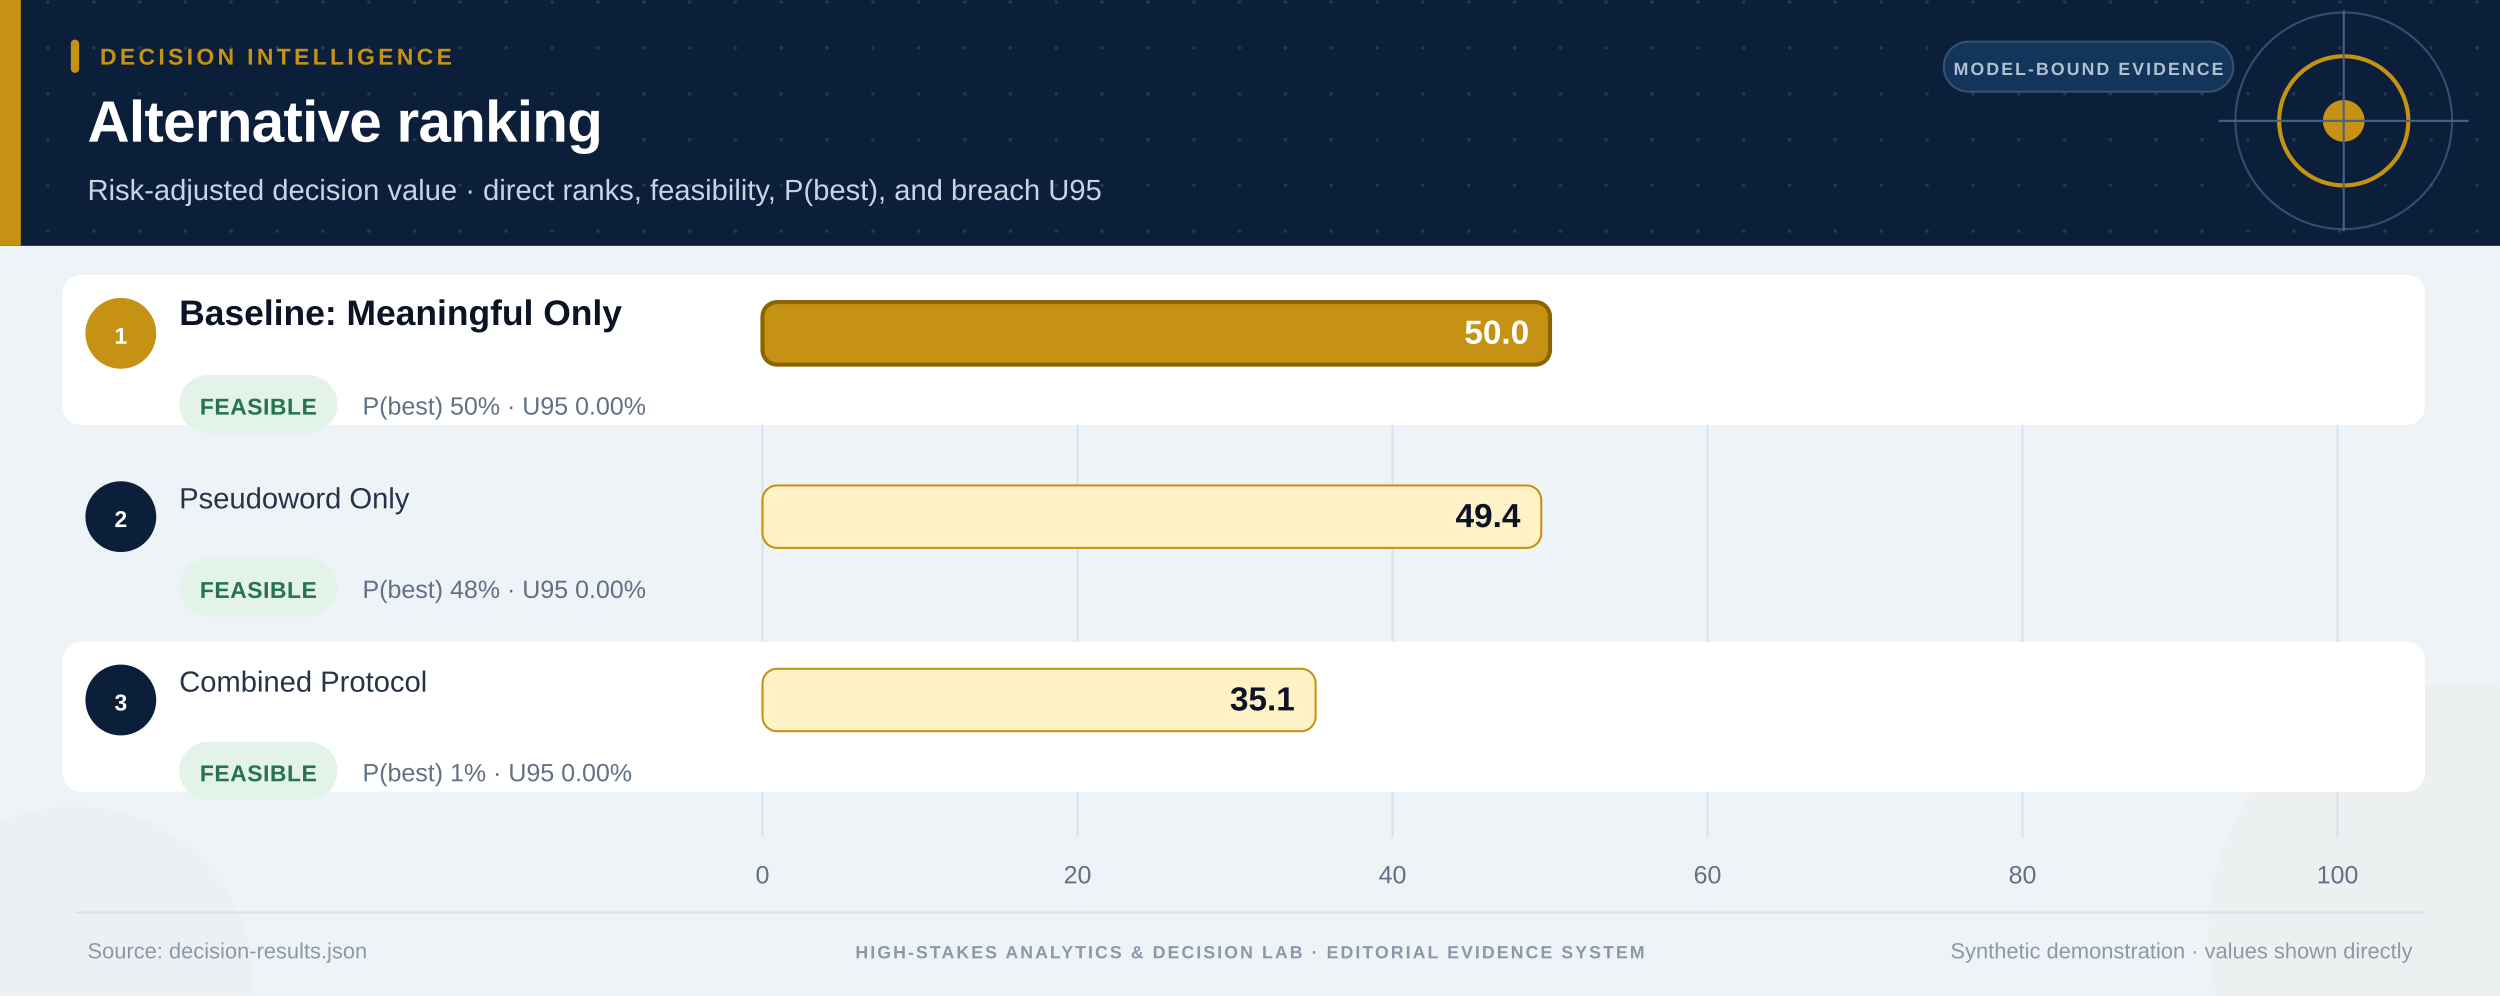
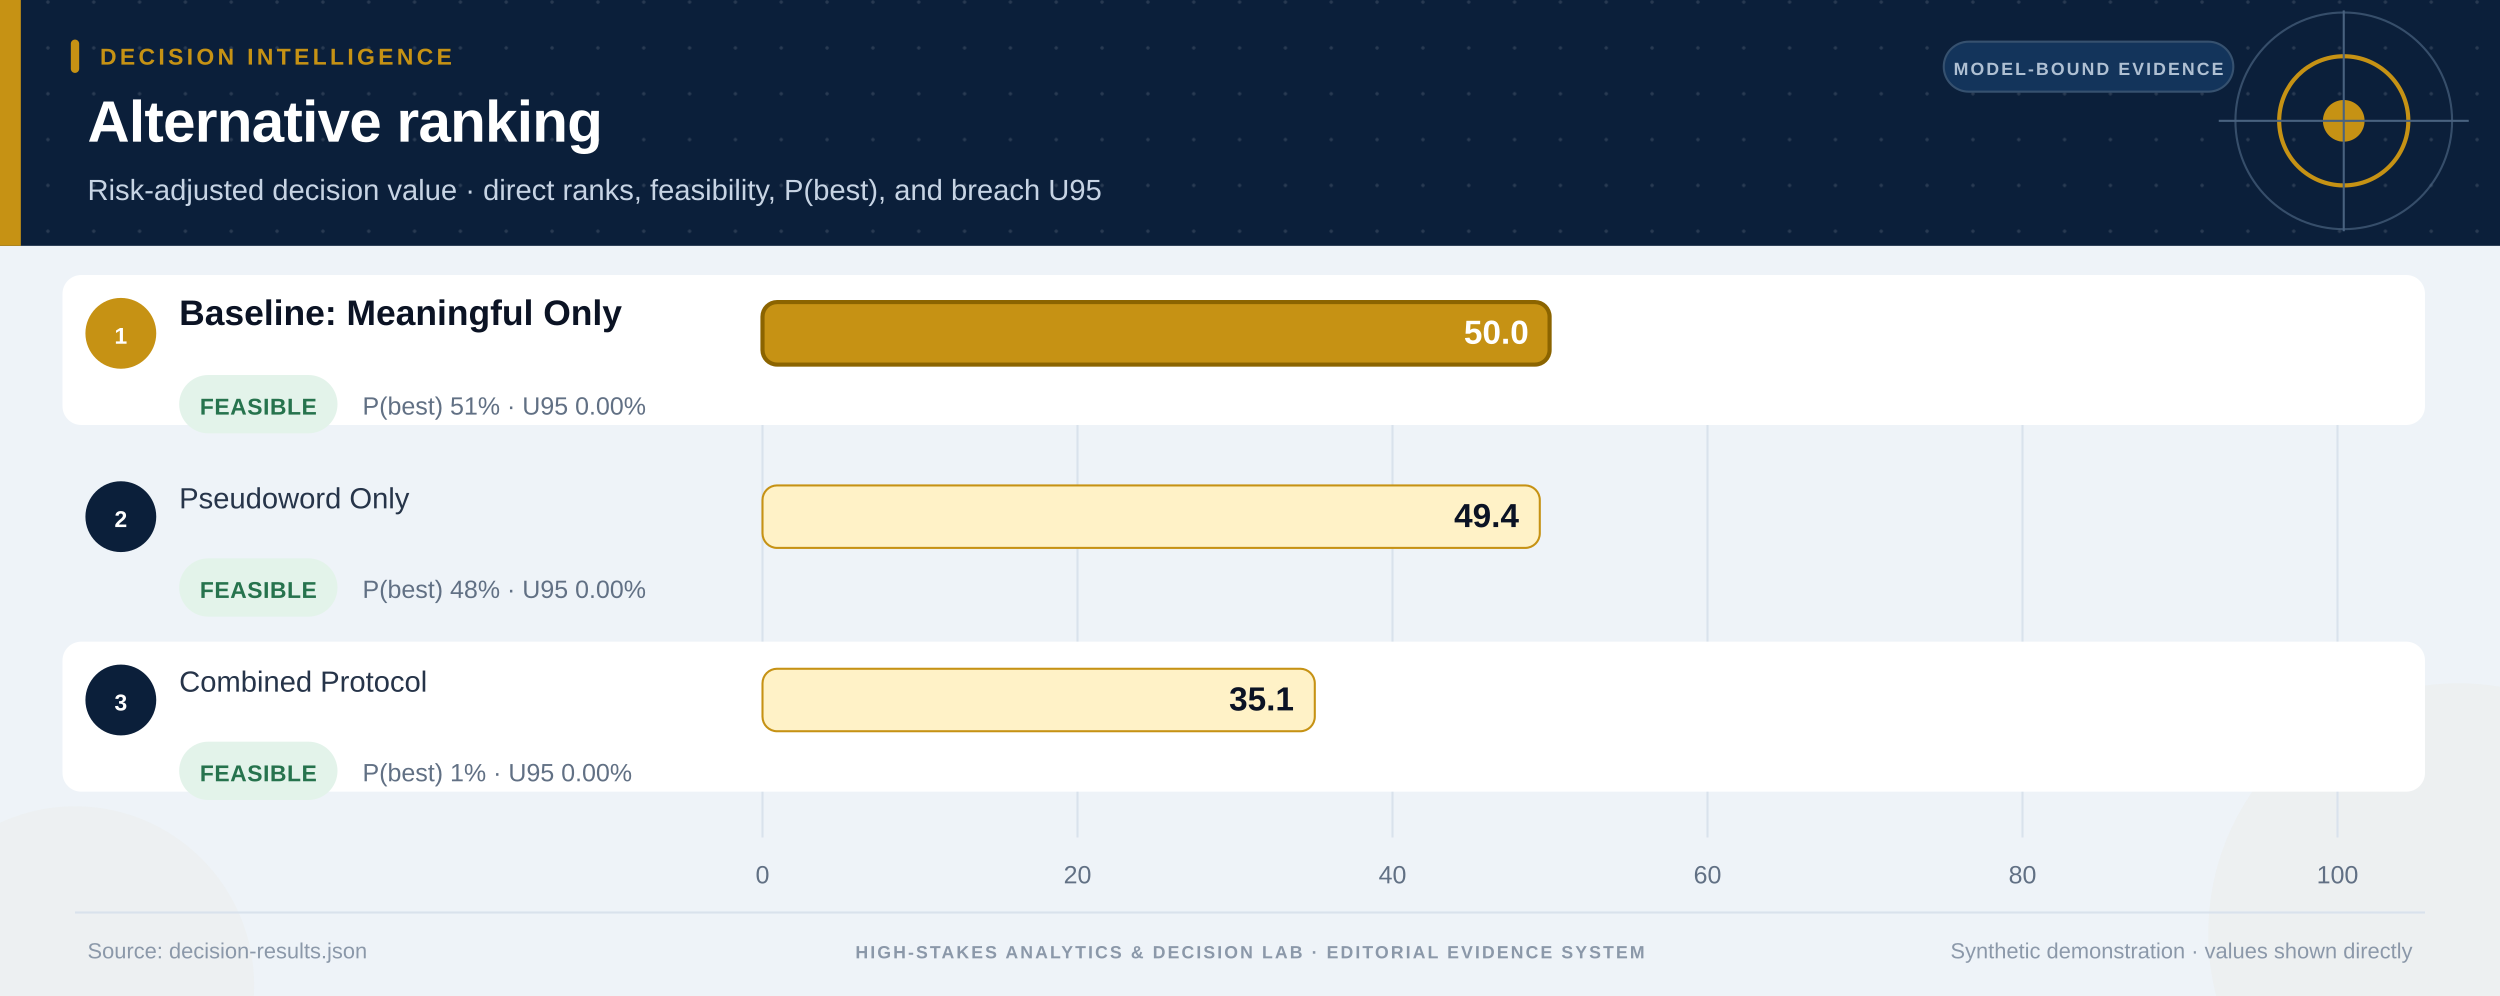
<svg xmlns="http://www.w3.org/2000/svg" width="1200" height="478" viewBox="0 0 1200 478" role="img" aria-labelledby="title desc">
  <defs>
    <pattern id="headerGrid" width="22" height="22" patternUnits="userSpaceOnUse">
      <circle cx="1" cy="1" r=".85" fill="#FFFFFF" opacity=".12" />
    </pattern>
  </defs>
  <style>
  text { font-family: -apple-system, BlinkMacSystemFont, "Segoe UI", Arial, sans-serif; }
  .kicker { font-size: 11px; font-weight: 800; letter-spacing: 1.6px; }
  .title { font-size: 28px; font-weight: 780; letter-spacing: -0.35px; }
  .subtitle { font-size: 14px; }
  .section { fill: #0B1324; font-size: 17px; font-weight: 720; }
  .label { fill: #263449; font-size: 14px; }
  .small { fill: #617084; font-size: 12px; }
  .eyebrow { fill: #617084; font-size: 10.5px; font-weight: 800; letter-spacing: 1px; }
  .value { fill: #0B1324; font-size: 16px; font-weight: 750; font-variant-numeric: tabular-nums; }
  .big { fill: #0B1324; font-size: 30px; font-weight: 800; font-variant-numeric: tabular-nums; }
  .display { fill: #0B1324; font-size: 38px; font-weight: 820; font-variant-numeric: tabular-nums; }
  .mono { fill: #263449; font-size: 12.5px; font-family: ui-monospace, SFMono-Regular, Menlo, Consolas, monospace; font-variant-numeric: tabular-nums; }
  .pill { font-size: 11px; font-weight: 760; letter-spacing: .25px; }
  .footnote { fill: #8B98A9; font-size: 10.5px; }
  .micro { fill: #8B98A9; font-size: 8.5px; font-weight: 800; letter-spacing: 1px; }
</style>
  <rect width="1200" height="478" fill="#EEF3F8" />
  <circle cx="1180" cy="448" r="120" fill="#C69214" opacity=".035" />
  <circle cx="36" cy="473" r="86" fill="#C69214" opacity=".025" />
  <rect width="1200" height="118" fill="#0B1F3A" />
  <rect width="1200" height="118" fill="url(#headerGrid)" />
  <rect width="10" height="118" fill="#C69214" />
  <rect x="34" y="19" width="4" height="16" rx="2" fill="#C69214" />
  <text x="48.0" y="31.0" class="kicker" text-anchor="start" style="fill:#C69214">DECISION INTELLIGENCE</text>
  <text x="42.0" y="68.0" class="title" text-anchor="start" style="fill:#FFFFFF">Alternative ranking</text>
  <text x="42.0" y="96.0" class="subtitle" text-anchor="start" style="fill:#C7D4E4">Risk-adjusted decision value · direct ranks, feasibility, P(best), and breach U95</text>
  <rect x="933" y="20" width="139" height="24" rx="12" fill="#13345B" stroke="#36516F" />
  <text x="1002.5" y="36.0" class="micro" text-anchor="middle" style="fill:#AFC0D3">MODEL-BOUND EVIDENCE</text>
  <circle cx="1125" cy="58" r="31" fill="none" stroke="#C69214" stroke-width="2" />
  <circle cx="1125" cy="58" r="10" fill="#C69214" />
  <circle cx="1125" cy="58" r="52" fill="none" stroke="#49627F" stroke-width="1" opacity=".7" />
  <line x1="1065" y1="58" x2="1185" y2="58" stroke="#49627F" stroke-width="1" />
  <line x1="1125" y1="5" x2="1125" y2="111" stroke="#49627F" stroke-width="1" />
  <line x1="366.0" y1="132.0" x2="366.0" y2="402.0" stroke="#D9E2EC" stroke-width="1" />
  <text x="366.0" y="424.0" class="small" text-anchor="middle">0</text>
  <line x1="517.2" y1="132.0" x2="517.2" y2="402.0" stroke="#D9E2EC" stroke-width="1" />
  <text x="517.2" y="424.0" class="small" text-anchor="middle">20</text>
  <line x1="668.4" y1="132.0" x2="668.4" y2="402.0" stroke="#D9E2EC" stroke-width="1" />
  <text x="668.4" y="424.0" class="small" text-anchor="middle">40</text>
  <line x1="819.6" y1="132.0" x2="819.6" y2="402.0" stroke="#D9E2EC" stroke-width="1" />
  <text x="819.6" y="424.0" class="small" text-anchor="middle">60</text>
  <line x1="970.8" y1="132.0" x2="970.8" y2="402.0" stroke="#D9E2EC" stroke-width="1" />
  <text x="970.8" y="424.0" class="small" text-anchor="middle">80</text>
  <line x1="1122.0" y1="132.0" x2="1122.0" y2="402.0" stroke="#D9E2EC" stroke-width="1" />
  <text x="1122.0" y="424.0" class="small" text-anchor="middle">100</text>
  <rect x="30.0" y="132.0" width="1134.0" height="72.0" rx="9" fill="#FFFFFF" stroke="none" stroke-width="1" />
  <circle cx="58" cy="160" r="17" fill="#C69214" />
  <text x="58.0" y="165.0" class="pill" text-anchor="middle" style="fill:#FFFFFF">1</text>
  <text x="86.0" y="156.0" class="section" text-anchor="start">Baseline: Meaningful Only</text>
-   <rect x="366" y="145" width="378.0" height="30" rx="7" fill="#C69214" stroke="#8B6400" stroke-width="2" />
-   <text x="734.0" y="165.0" class="value" text-anchor="end" style="fill:#FFFFFF">50.0</text>
+   <rect x="366" y="145" width="377.8" height="30" rx="7" fill="#C69214" stroke="#8B6400" stroke-width="2" />
+   <text x="733.8" y="165.0" class="value" text-anchor="end" style="fill:#FFFFFF">50.0</text>
  <rect x="86.0" y="180.0" width="76.0" height="28.0" rx="14" fill="#E3F3EA" stroke="none" stroke-width="1" />
  <text x="124.0" y="199.0" class="pill" text-anchor="middle" style="fill:#26734D">FEASIBLE</text>
-   <text x="174.0" y="199.0" class="small" text-anchor="start">P(best) 50% · U95 0.00%</text>
+   <text x="174.0" y="199.0" class="small" text-anchor="start">P(best) 51% · U95 0.00%</text>
  <circle cx="58" cy="248" r="17" fill="#0B1F3A" />
  <text x="58.0" y="253.0" class="pill" text-anchor="middle" style="fill:#FFFFFF">2</text>
  <text x="86.0" y="244.0" class="label" text-anchor="start">Pseudoword Only</text>
-   <rect x="366" y="233" width="373.8" height="30" rx="7" fill="#FFF2C7" stroke="#C69214" stroke-width="1" />
-   <text x="729.8" y="253.0" class="value" text-anchor="end" style="fill:#0B1324">49.4</text>
+   <rect x="366" y="233" width="373.1" height="30" rx="7" fill="#FFF2C7" stroke="#C69214" stroke-width="1" />
+   <text x="729.1" y="253.0" class="value" text-anchor="end" style="fill:#0B1324">49.4</text>
  <rect x="86.0" y="268.0" width="76.0" height="28.0" rx="14" fill="#E3F3EA" stroke="none" stroke-width="1" />
  <text x="124.0" y="287.0" class="pill" text-anchor="middle" style="fill:#26734D">FEASIBLE</text>
  <text x="174.0" y="287.0" class="small" text-anchor="start">P(best) 48% · U95 0.00%</text>
  <rect x="30.0" y="308.0" width="1134.0" height="72.0" rx="9" fill="#FFFFFF" stroke="none" stroke-width="1" />
  <circle cx="58" cy="336" r="17" fill="#0B1F3A" />
  <text x="58.0" y="341.0" class="pill" text-anchor="middle" style="fill:#FFFFFF">3</text>
  <text x="86.0" y="332.0" class="label" text-anchor="start">Combined Protocol</text>
-   <rect x="366" y="321" width="265.5" height="30" rx="7" fill="#FFF2C7" stroke="#C69214" stroke-width="1" />
-   <text x="621.5" y="341.0" class="value" text-anchor="end" style="fill:#0B1324">35.1</text>
+   <rect x="366" y="321" width="265.1" height="30" rx="7" fill="#FFF2C7" stroke="#C69214" stroke-width="1" />
+   <text x="621.1" y="341.0" class="value" text-anchor="end" style="fill:#0B1324">35.1</text>
  <rect x="86.0" y="356.0" width="76.0" height="28.0" rx="14" fill="#E3F3EA" stroke="none" stroke-width="1" />
  <text x="124.0" y="375.0" class="pill" text-anchor="middle" style="fill:#26734D">FEASIBLE</text>
  <text x="174.0" y="375.0" class="small" text-anchor="start">P(best) 1% · U95 0.00%</text>
  <line x1="36" y1="438.0" x2="1164" y2="438.0" stroke="#D9E2EC" stroke-width="1" />
  <text x="42.0" y="460.0" class="footnote" text-anchor="start">Source: decision-results.json</text>
  <text x="1158.0" y="460.0" class="footnote" text-anchor="end">Synthetic demonstration · values shown directly</text>
  <text x="600.0" y="460.0" class="micro" text-anchor="middle" style="fill:#8B98A9">HIGH-STAKES ANALYTICS &amp; DECISION LAB · EDITORIAL EVIDENCE SYSTEM</text>
</svg>
